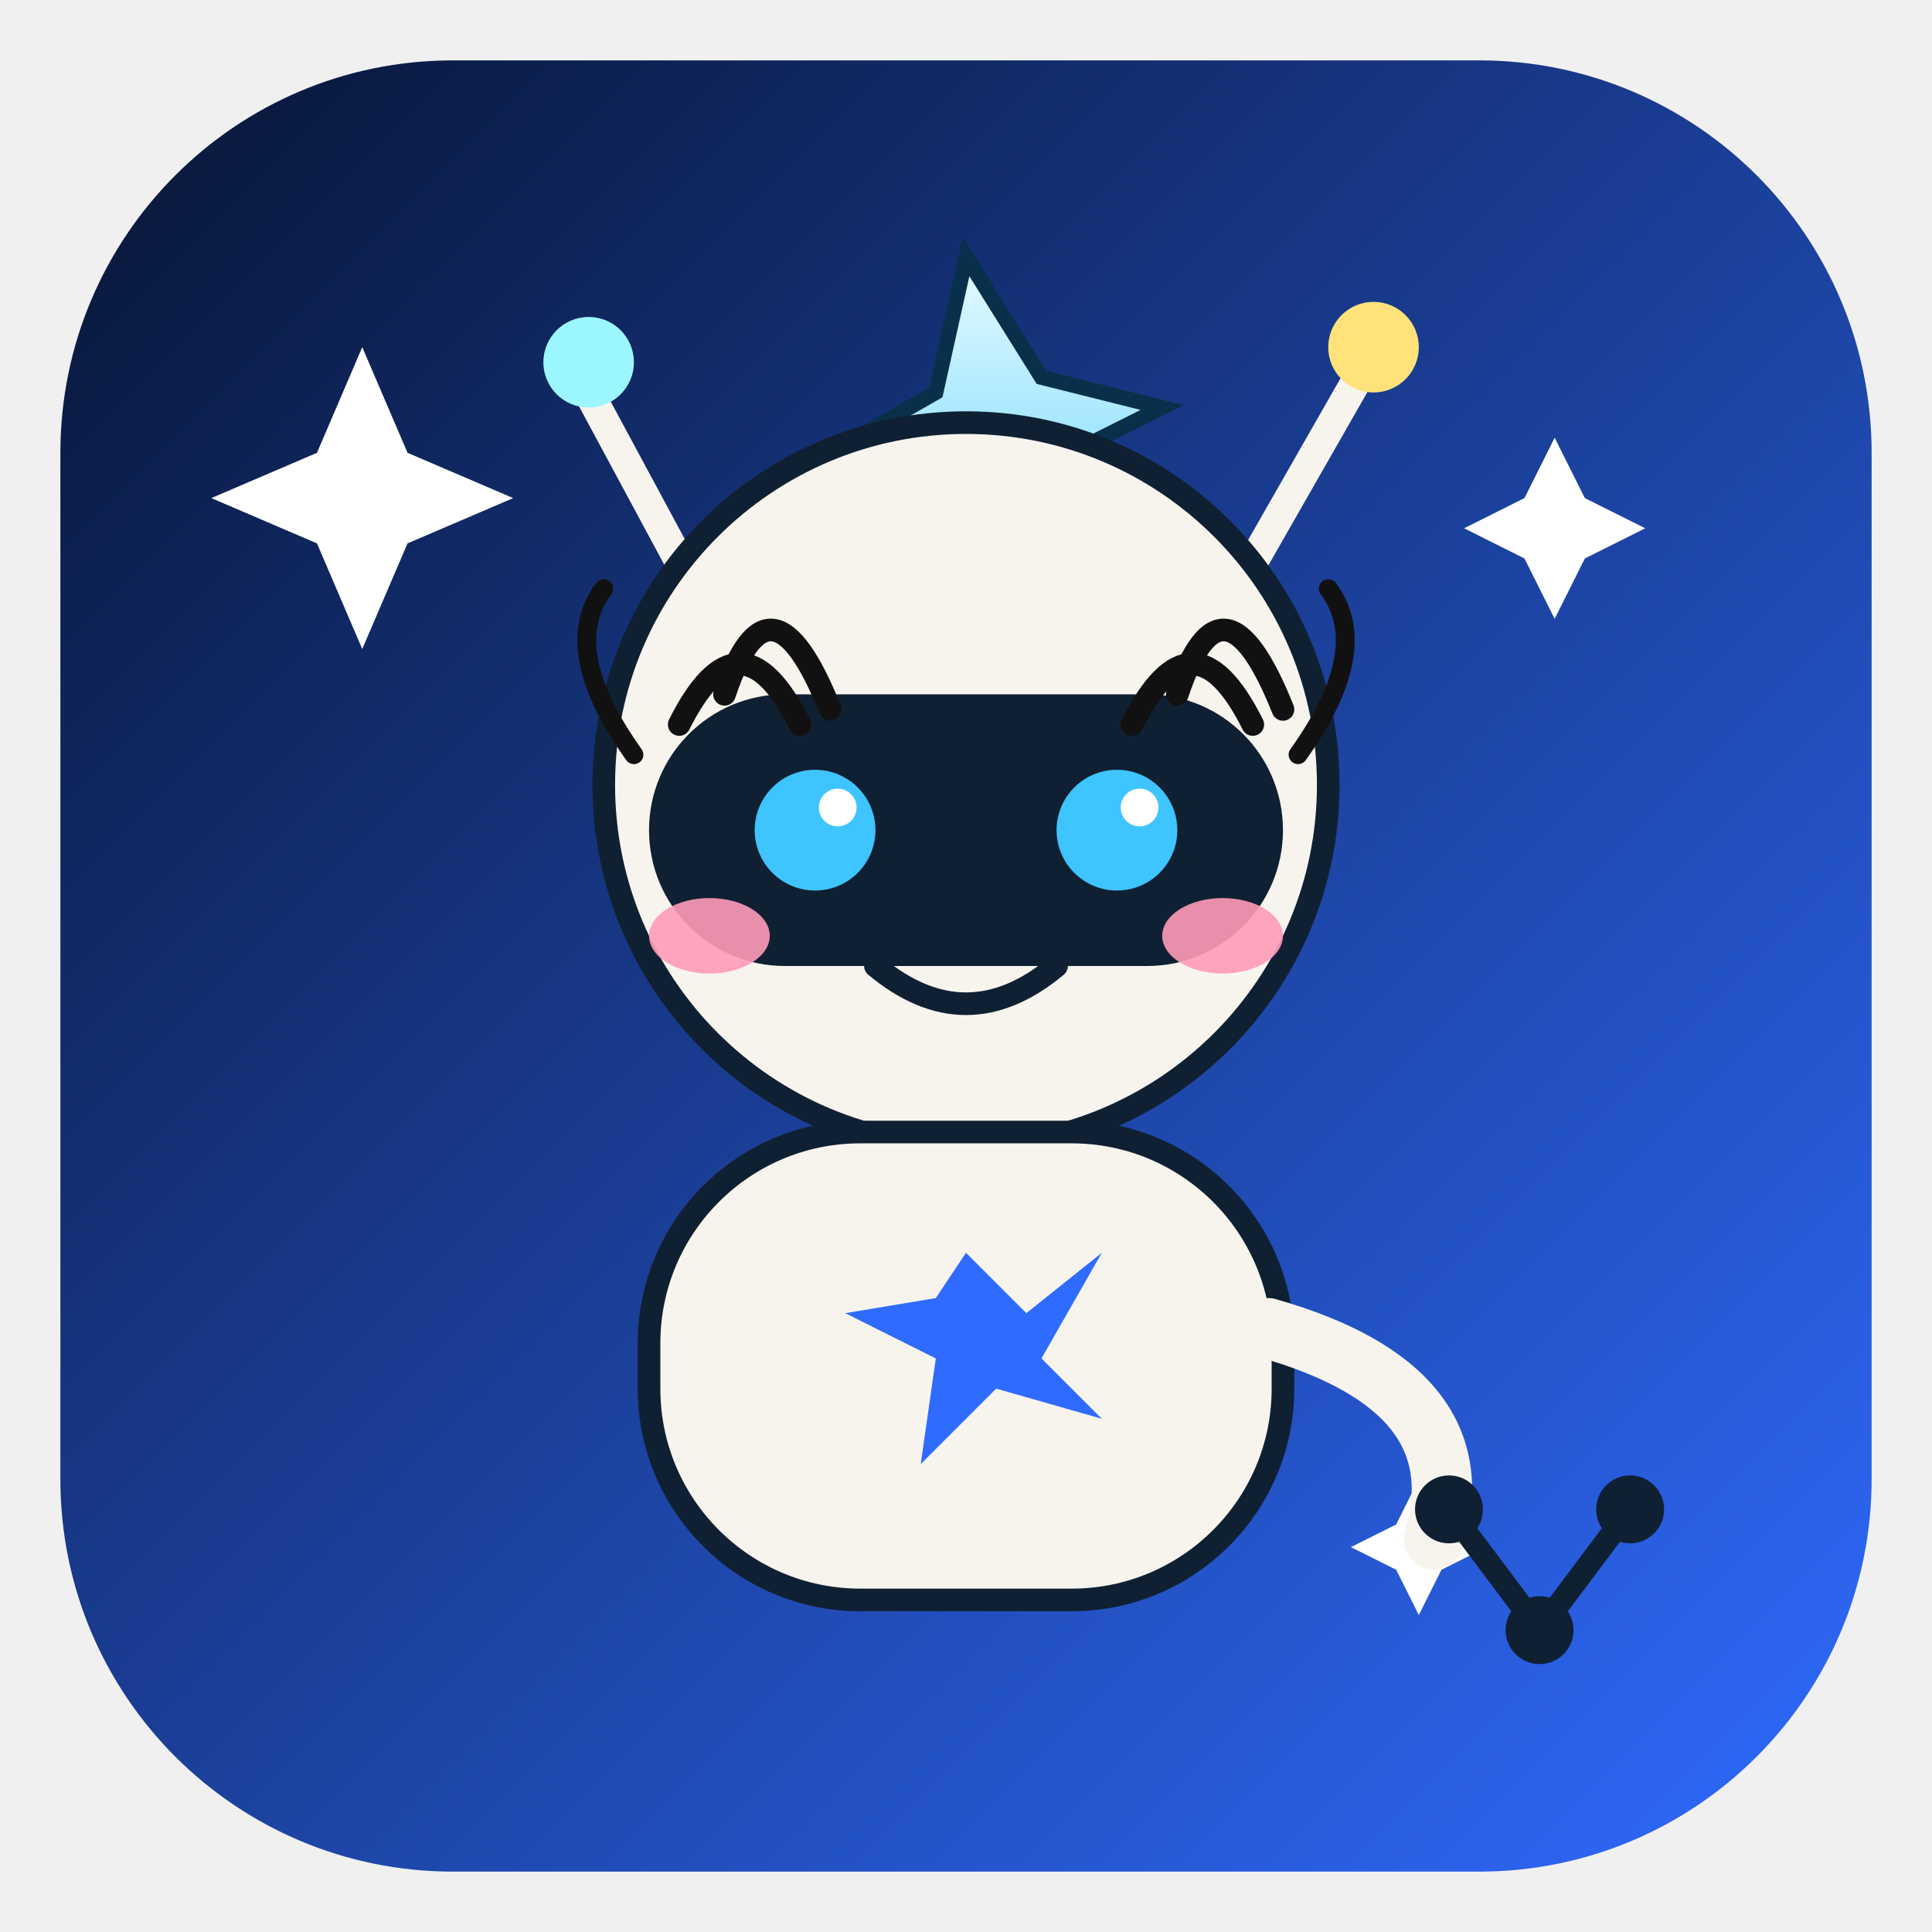
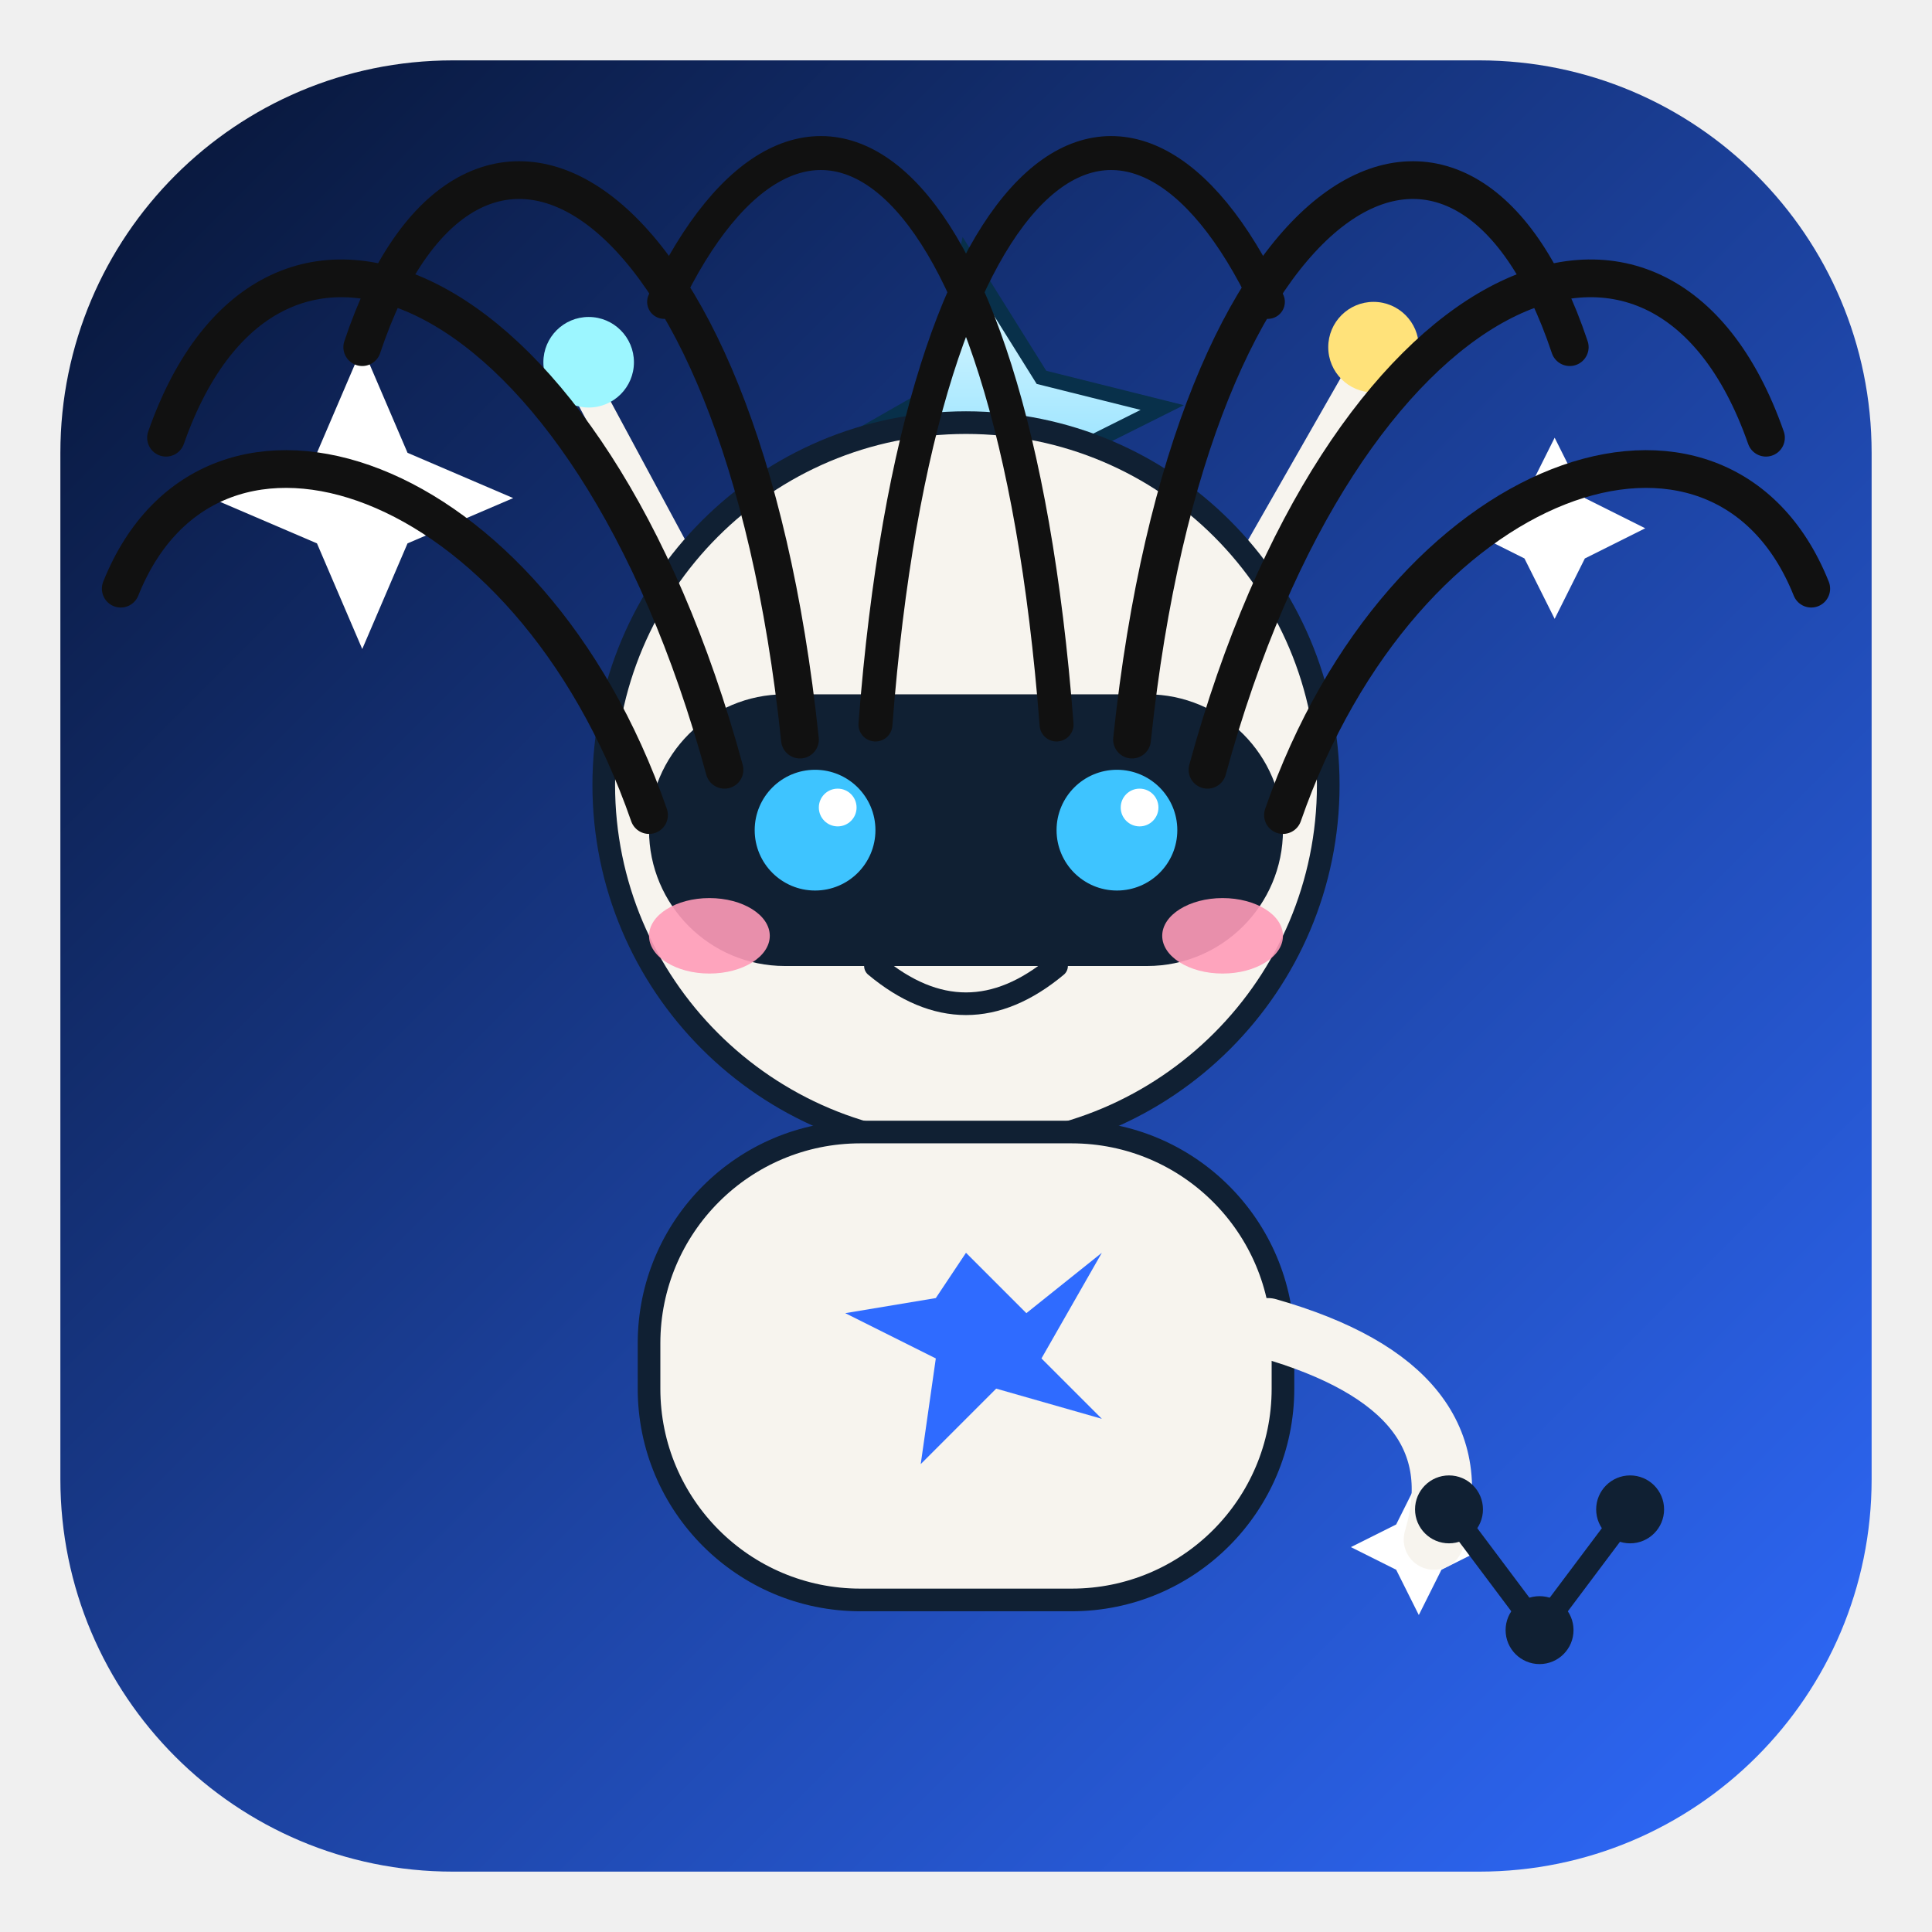
<svg xmlns="http://www.w3.org/2000/svg" viewBox="0 0 256 256" role="img" aria-label="oAudrey mascot">
  <style>
    .float { transform-box: fill-box; transform-origin: center; animation: float 3.2s ease-in-out infinite; }
    .blink { transform-box: fill-box; transform-origin: center; animation: blink 4.2s infinite; }
    .glow { animation: glow 2.4s ease-in-out infinite; }
    @keyframes float { 50% { transform: translateY(-6px); } }
    @keyframes blink { 0%, 86%, 100% { transform: scaleY(1); } 92% { transform: scaleY(0.12); } }
    @keyframes glow { 50% { opacity: 0.45; } }
    @media (prefers-reduced-motion: reduce) {
      .float, .blink, .glow { animation: none; }
    }
  </style>
  <defs>
    <linearGradient id="sky" x1="0" y1="0" x2="1" y2="1">
      <stop offset="0" stop-color="#071433" />
      <stop offset="1" stop-color="#2f6bff" />
    </linearGradient>
    <linearGradient id="gem" x1="0" y1="0" x2="0" y2="1">
      <stop offset="0" stop-color="#e7fbff" />
      <stop offset="1" stop-color="#67d4ff" />
    </linearGradient>
  </defs>
  <rect x="8" y="8" width="240" height="240" rx="52" fill="url(#sky)" />
  <g fill="#fff">
    <path d="M48 46 l6 14 14 6 -14 6 -6 14 -6 -14 -14 -6 14 -6z" />
    <path d="M206 58 l4 8 8 4 -8 4 -4 8 -4 -8 -8 -4 8 -4z" />
    <path d="M188 196 l3 6 6 3 -6 3 -3 6 -3 -6 -6 -3 6 -3z" />
  </g>
  <g class="float">
    <path d="M128 34 l10 16 16 4 -16 8 -4 16 -8 -14 -16 -4 14 -8z" fill="url(#gem)" stroke="#08304a" stroke-width="2" />
    <line x1="92" y1="78" x2="78" y2="52" stroke="#f7f4ee" stroke-width="4" stroke-linecap="round" />
    <line x1="164" y1="78" x2="180" y2="50" stroke="#f7f4ee" stroke-width="4" stroke-linecap="round" />
    <circle class="glow" cx="78" cy="48" r="6" fill="#9cf6ff" />
    <circle class="glow" cx="182" cy="46" r="6" fill="#ffe27a" />
    <circle cx="128" cy="104" r="48" fill="#f7f4ee" stroke="#102033" stroke-width="3" />
    <rect x="86" y="92" width="84" height="36" rx="18" fill="#102033" />
    <g class="blink">
      <circle cx="108" cy="110" r="8" fill="#3ec4ff" />
      <circle cx="148" cy="110" r="8" fill="#3ec4ff" />
      <circle cx="111" cy="107" r="2.5" fill="#fff" />
      <circle cx="151" cy="107" r="2.5" fill="#fff" />
    </g>
-     <path d="M90 96 q8 -16 16 0" fill="none" stroke="#111" stroke-width="3" stroke-linecap="round" />
-     <path d="M96 92 q6 -18 14 2" fill="none" stroke="#111" stroke-width="3" stroke-linecap="round" />
-     <path d="M150 96 q8 -16 16 0" fill="none" stroke="#111" stroke-width="3" stroke-linecap="round" />
-     <path d="M156 92 q6 -18 14 2" fill="none" stroke="#111" stroke-width="3" stroke-linecap="round" />
-     <path d="M84 100 q-10 -14 -4 -22" fill="none" stroke="#111" stroke-width="2.5" stroke-linecap="round" />
-     <path d="M172 100 q10 -14 4 -22" fill="none" stroke="#111" stroke-width="2.5" stroke-linecap="round" />
+     <path d="M86 108 C70 62 28 48 16 78" fill="none" stroke="#111" stroke-width="5" stroke-linecap="round" />
+     <path d="M96 102 C78 36 36 18 22 58" fill="none" stroke="#111" stroke-width="5" stroke-linecap="round" />
+     <path d="M106 98 C98 22 62 4 48 46" fill="none" stroke="#111" stroke-width="5" stroke-linecap="round" />
+     <path d="M116 96 C122 18 150 2 168 40" fill="none" stroke="#111" stroke-width="4.5" stroke-linecap="round" />
+     <path d="M170 108 C186 62 228 48 240 78" fill="none" stroke="#111" stroke-width="5" stroke-linecap="round" />
+     <path d="M160 102 C178 36 220 18 234 58" fill="none" stroke="#111" stroke-width="5" stroke-linecap="round" />
+     <path d="M150 98 C158 22 194 4 208 46" fill="none" stroke="#111" stroke-width="5" stroke-linecap="round" />
+     <path d="M140 96 C134 18 106 2 88 40" fill="none" stroke="#111" stroke-width="4.5" stroke-linecap="round" />
    <ellipse cx="94" cy="124" rx="8" ry="5" fill="#ff9bb8" opacity="0.9" />
    <ellipse cx="162" cy="124" rx="8" ry="5" fill="#ff9bb8" opacity="0.9" />
    <path d="M116 128 q12 10 24 0" fill="none" stroke="#102033" stroke-width="3" stroke-linecap="round" />
    <rect x="86" y="150" width="84" height="62" rx="28" fill="#f7f4ee" stroke="#102033" stroke-width="3" />
    <path d="M128 166 l8 8 10 -8 -8 14 8 8 -14 -4 -10 10 2 -14 -12 -6 12 -2z" fill="#2f6bff" />
    <path d="M168 176 q28 8 22 28" fill="none" stroke="#f7f4ee" stroke-width="8" stroke-linecap="round" />
    <g transform="translate(188 196)" fill="none" stroke="#102033" stroke-width="3" stroke-linecap="round">
      <path d="M4 4 L16 20 L28 4" />
      <circle cx="4" cy="4" r="3" fill="#102033" />
      <circle cx="16" cy="20" r="3" fill="#102033" />
      <circle cx="28" cy="4" r="3" fill="#102033" />
    </g>
  </g>
</svg>
